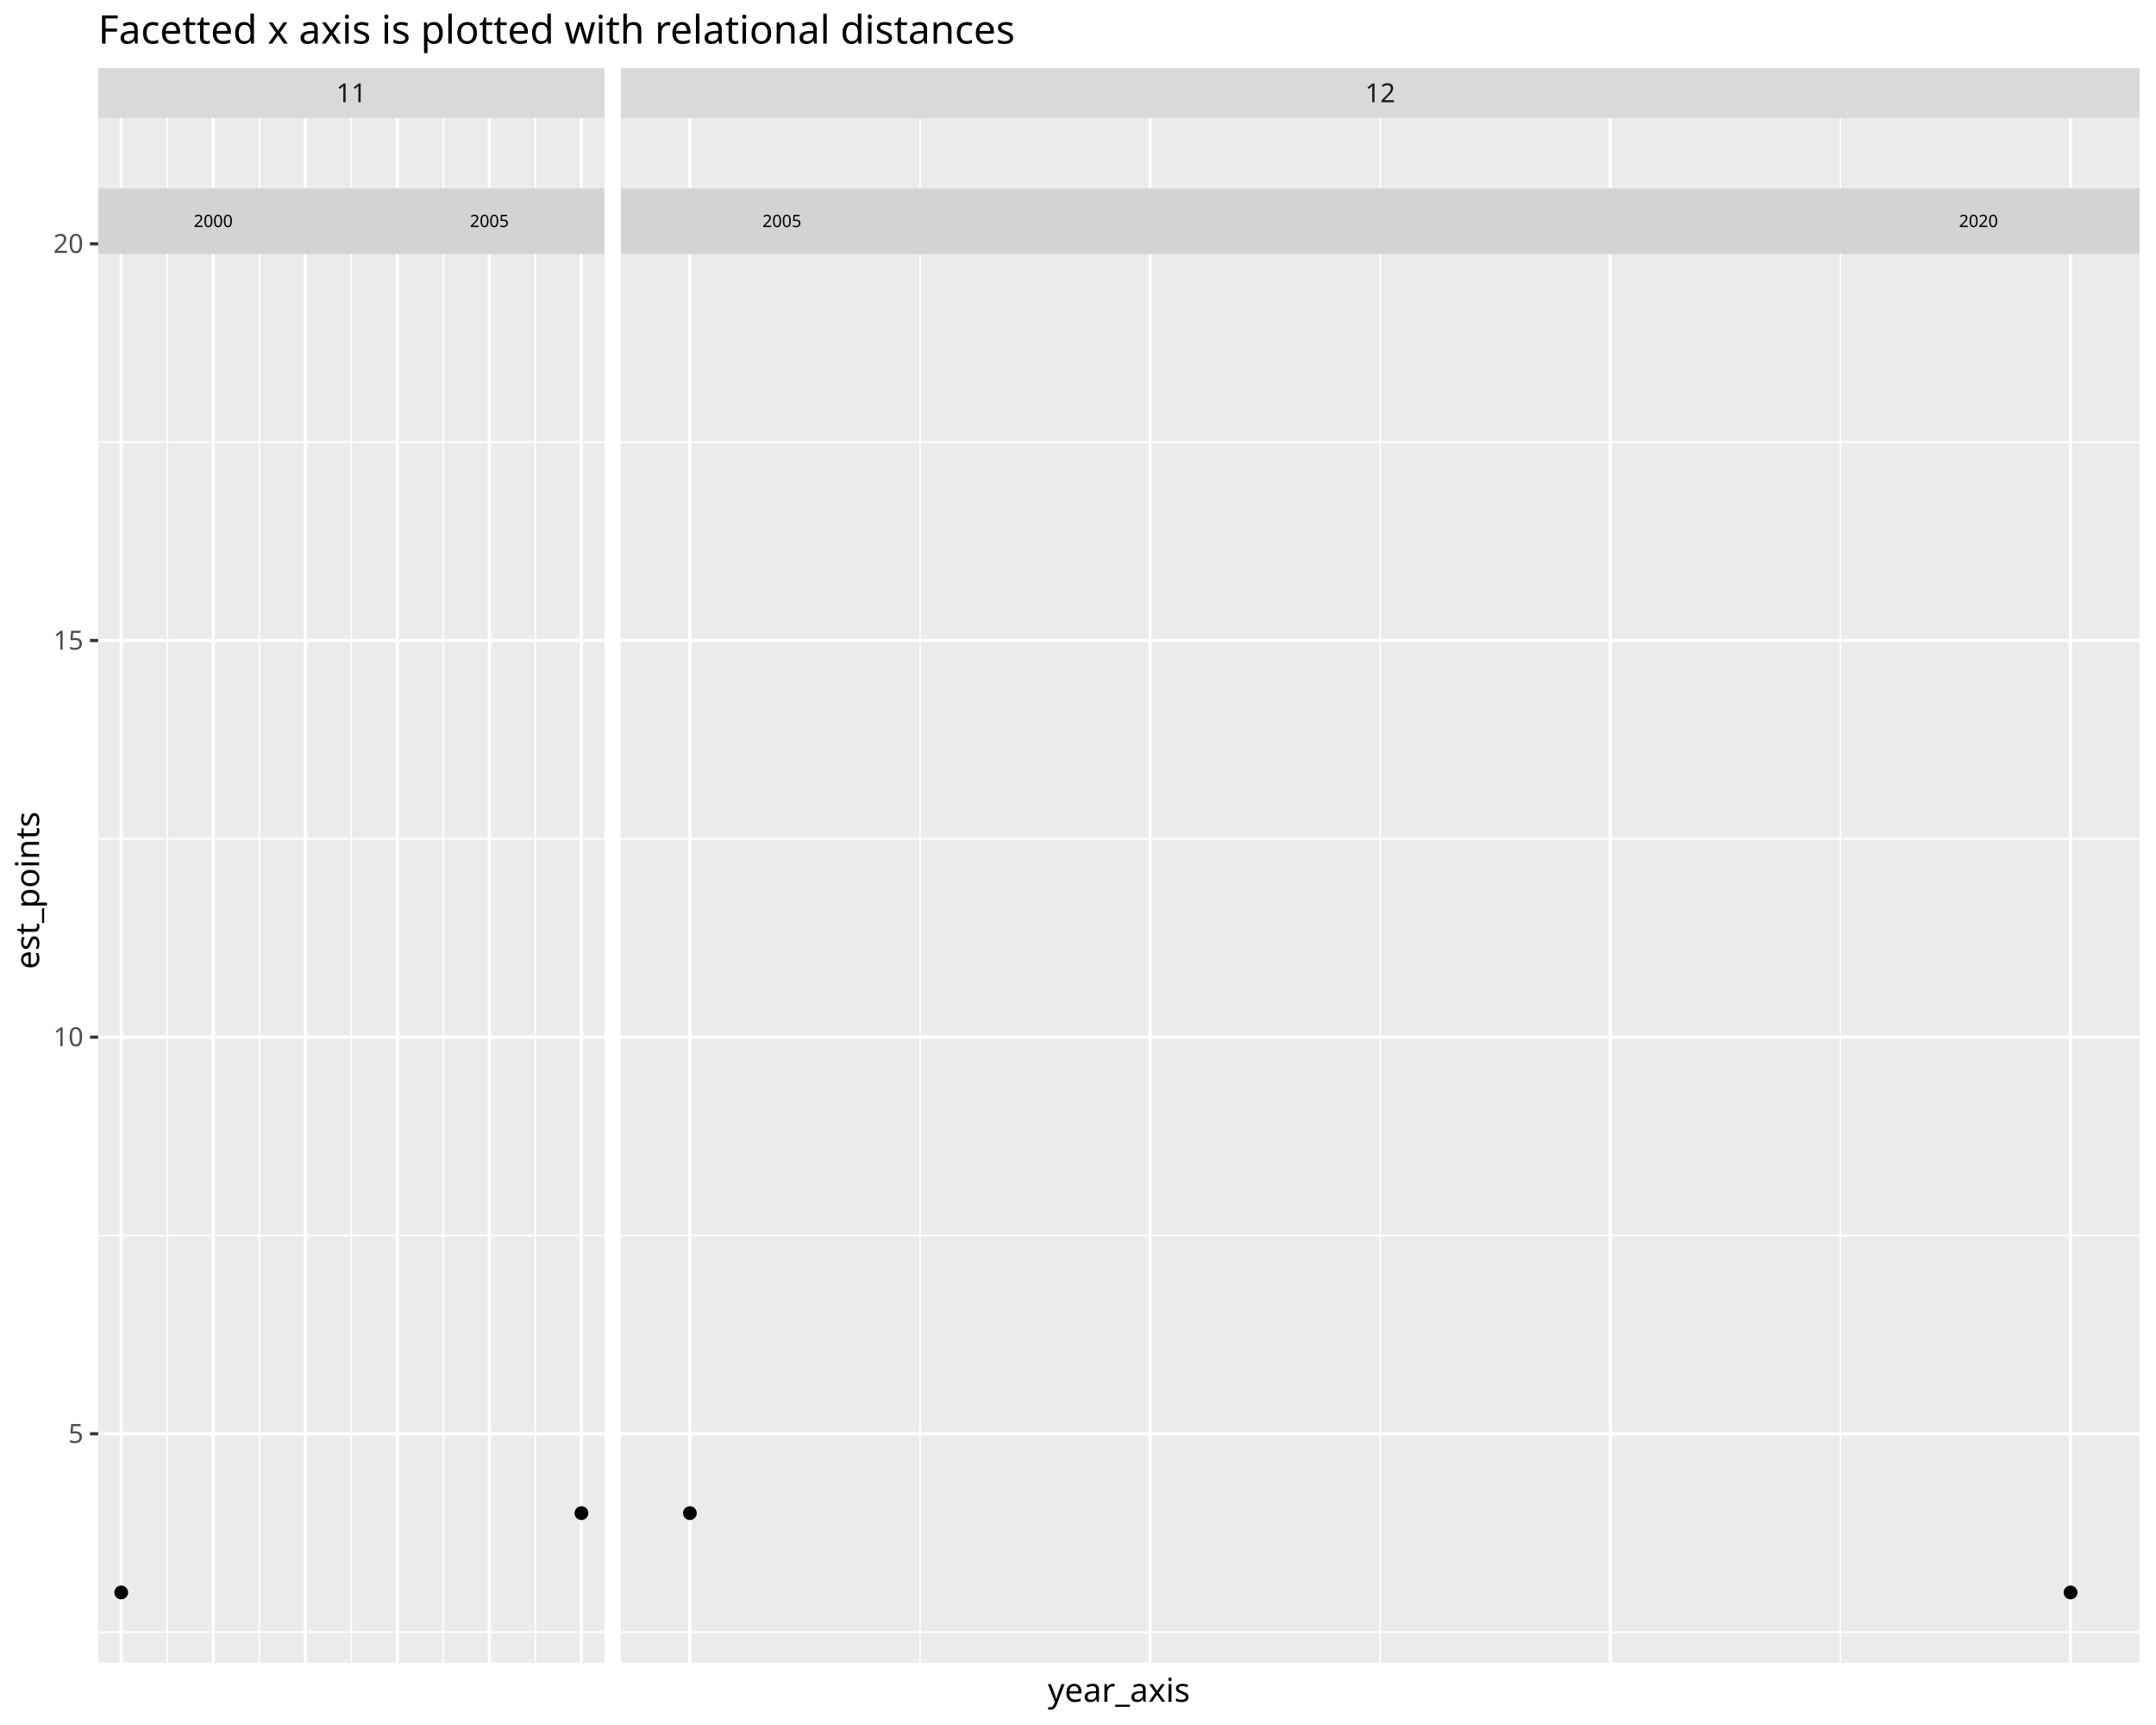
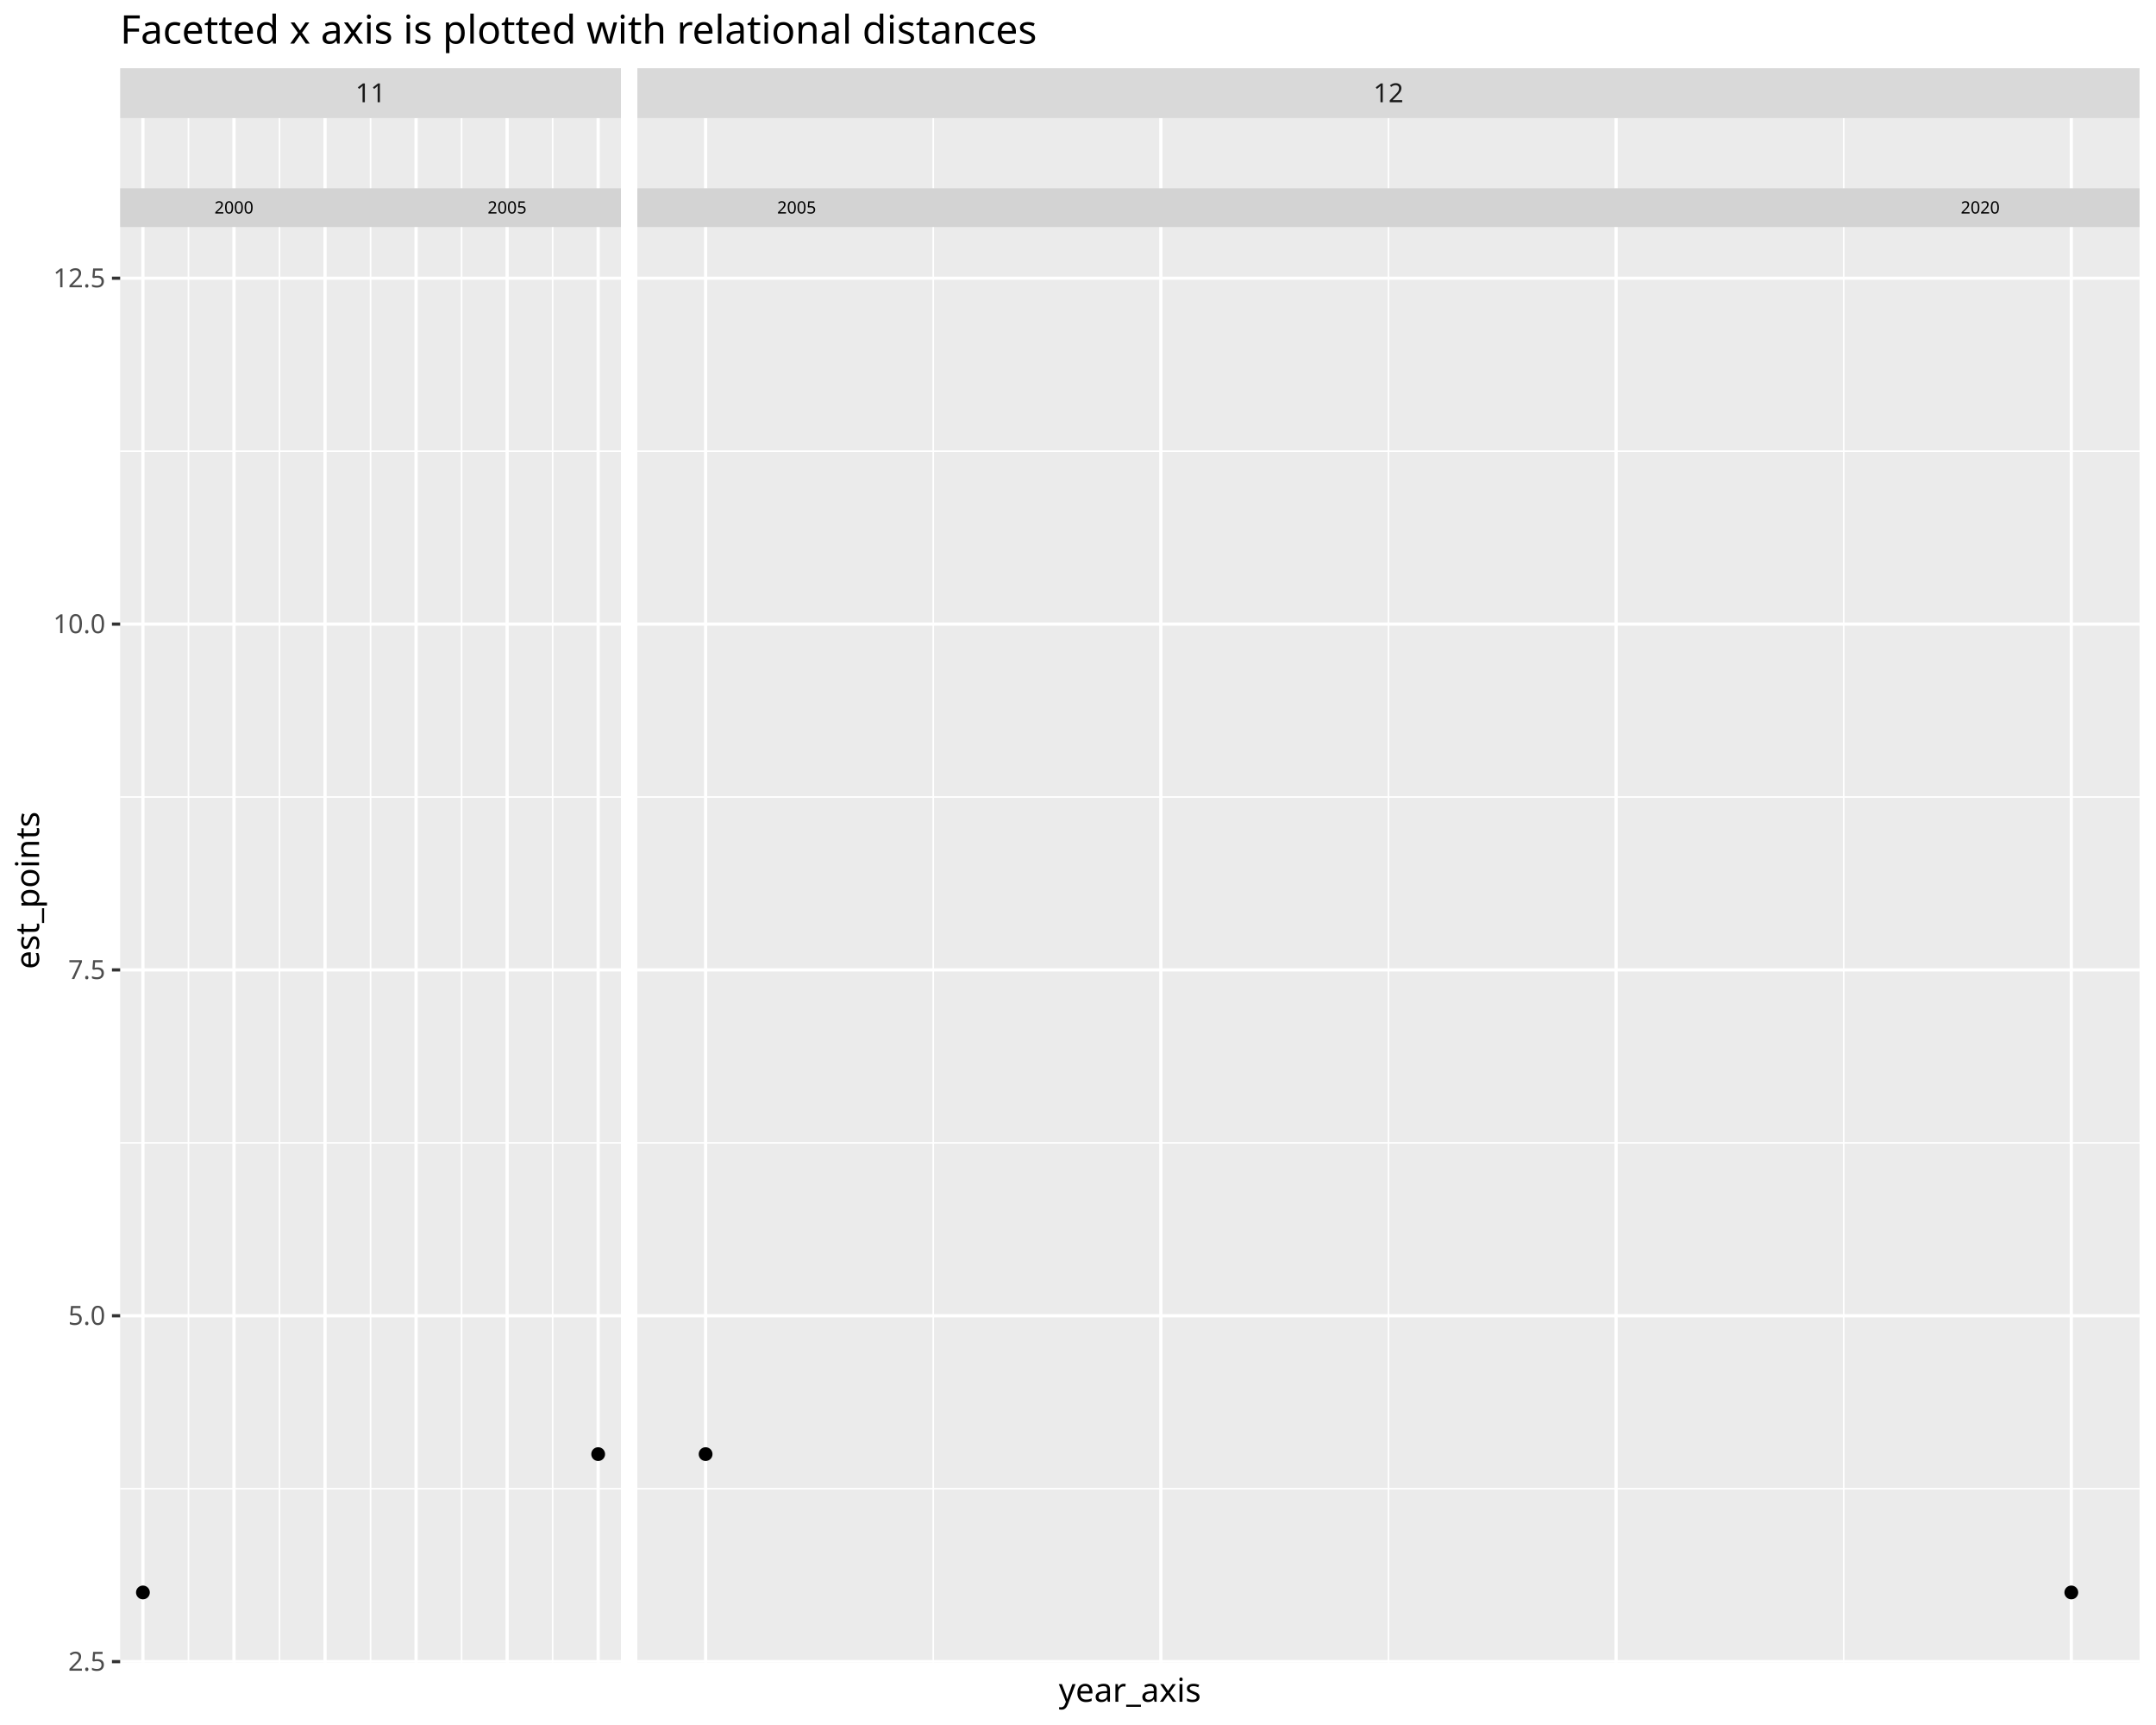
<svg xmlns="http://www.w3.org/2000/svg" class="svglite" data-engine-version="2.0" width="720.00pt" height="576.00pt" viewBox="0 0 720.00 576.00">
  <defs>
    <style type="text/css">
    .svglite line, .svglite polyline, .svglite polygon, .svglite path, .svglite rect, .svglite circle {
      fill: none;
      stroke: #000000;
      stroke-linecap: round;
      stroke-linejoin: round;
      stroke-miterlimit: 10.00;
    }
  </style>
  </defs>
  <rect width="100%" height="100%" style="stroke: none; fill: #FFFFFF;" />
  <defs>
    <clipPath id="cpMC4wMHw3MjAuMDB8MC4wMHw1NzYuMDA=">
      <rect x="0.00" y="0.00" width="720.00" height="576.00" />
    </clipPath>
  </defs>
  <g clip-path="url(#cpMC4wMHw3MjAuMDB8MC4wMHw1NzYuMDA=)">
    <rect x="0.00" y="0.00" width="720.00" height="576.00" style="stroke-width: 1.07; stroke: #FFFFFF; fill: #FFFFFF;" />
  </g>
  <defs>
-     <clipPath id="cpMzIuNzl8MjAxLjg2fDM5LjQzfDU1NS4xOQ==">
-       <rect x="32.79" y="39.43" width="169.06" height="515.75" />
+     <clipPath id="cpNDAuMTN8MjA3LjM2fDM5LjQzfDU1NS4xOQ==">
+       <rect x="40.13" y="39.43" width="167.23" height="515.75" />
    </clipPath>
  </defs>
-   <g clip-path="url(#cpMzIuNzl8MjAxLjg2fDM5LjQzfDU1NS4xOQ==)">
-     <rect x="32.79" y="39.43" width="169.06" height="515.75" style="stroke-width: 1.07; stroke: none; fill: #EBEBEB;" />
-     <polyline points="32.79,544.99 201.86,544.99 " style="stroke-width: 0.53; stroke: #FFFFFF; stroke-linecap: butt;" />
-     <polyline points="32.79,412.54 201.86,412.54 " style="stroke-width: 0.53; stroke: #FFFFFF; stroke-linecap: butt;" />
-     <polyline points="32.79,280.09 201.86,280.09 " style="stroke-width: 0.53; stroke: #FFFFFF; stroke-linecap: butt;" />
-     <polyline points="32.79,147.64 201.86,147.64 " style="stroke-width: 0.53; stroke: #FFFFFF; stroke-linecap: butt;" />
-     <polyline points="55.85,555.19 55.85,39.43 " style="stroke-width: 0.53; stroke: #FFFFFF; stroke-linecap: butt;" />
-     <polyline points="86.59,555.19 86.59,39.43 " style="stroke-width: 0.53; stroke: #FFFFFF; stroke-linecap: butt;" />
-     <polyline points="117.32,555.19 117.32,39.43 " style="stroke-width: 0.53; stroke: #FFFFFF; stroke-linecap: butt;" />
-     <polyline points="148.06,555.19 148.06,39.43 " style="stroke-width: 0.53; stroke: #FFFFFF; stroke-linecap: butt;" />
-     <polyline points="178.80,555.19 178.80,39.43 " style="stroke-width: 0.53; stroke: #FFFFFF; stroke-linecap: butt;" />
-     <polyline points="32.79,478.76 201.86,478.76 " style="stroke-width: 1.07; stroke: #FFFFFF; stroke-linecap: butt;" />
-     <polyline points="32.79,346.32 201.86,346.32 " style="stroke-width: 1.07; stroke: #FFFFFF; stroke-linecap: butt;" />
-     <polyline points="32.79,213.87 201.86,213.87 " style="stroke-width: 1.07; stroke: #FFFFFF; stroke-linecap: butt;" />
-     <polyline points="32.79,81.42 201.86,81.42 " style="stroke-width: 1.07; stroke: #FFFFFF; stroke-linecap: butt;" />
-     <polyline points="40.48,555.19 40.48,39.43 " style="stroke-width: 1.07; stroke: #FFFFFF; stroke-linecap: butt;" />
-     <polyline points="71.22,555.19 71.22,39.43 " style="stroke-width: 1.07; stroke: #FFFFFF; stroke-linecap: butt;" />
-     <polyline points="101.96,555.19 101.96,39.43 " style="stroke-width: 1.07; stroke: #FFFFFF; stroke-linecap: butt;" />
-     <polyline points="132.69,555.19 132.69,39.43 " style="stroke-width: 1.07; stroke: #FFFFFF; stroke-linecap: butt;" />
-     <polyline points="163.43,555.19 163.43,39.43 " style="stroke-width: 1.07; stroke: #FFFFFF; stroke-linecap: butt;" />
-     <polyline points="194.17,555.19 194.17,39.43 " style="stroke-width: 1.07; stroke: #FFFFFF; stroke-linecap: butt;" />
-     <circle cx="40.48" cy="531.74" r="1.95" style="stroke-width: 0.71; fill: #000000;" />
-     <circle cx="194.17" cy="505.25" r="1.95" style="stroke-width: 0.71; fill: #000000;" />
-     <rect x="32.79" y="62.88" width="169.06" height="21.93" style="stroke-width: 1.07; stroke: none; stroke-linecap: butt; stroke-linejoin: miter; fill: #D3D3D3;" />
-     <text x="71.22" y="75.80" text-anchor="middle" style="font-size: 5.69px; font-family: sans;" textLength="12.66px" lengthAdjust="spacingAndGlyphs">2000</text>
-     <text x="163.43" y="75.80" text-anchor="middle" style="font-size: 5.69px; font-family: sans;" textLength="12.66px" lengthAdjust="spacingAndGlyphs">2005</text>
+   <g clip-path="url(#cpNDAuMTN8MjA3LjM2fDM5LjQzfDU1NS4xOQ==)">
+     <rect x="40.13" y="39.43" width="167.23" height="515.75" style="stroke-width: 1.07; stroke: none; fill: #EBEBEB;" />
+     <polyline points="40.13,497.10 207.36,497.10 " style="stroke-width: 0.53; stroke: #FFFFFF; stroke-linecap: butt;" />
+     <polyline points="40.13,381.61 207.36,381.61 " style="stroke-width: 0.53; stroke: #FFFFFF; stroke-linecap: butt;" />
+     <polyline points="40.13,266.13 207.36,266.13 " style="stroke-width: 0.53; stroke: #FFFFFF; stroke-linecap: butt;" />
+     <polyline points="40.13,150.65 207.36,150.65 " style="stroke-width: 0.53; stroke: #FFFFFF; stroke-linecap: butt;" />
+     <polyline points="62.94,555.19 62.94,39.43 " style="stroke-width: 0.53; stroke: #FFFFFF; stroke-linecap: butt;" />
+     <polyline points="93.34,555.19 93.34,39.43 " style="stroke-width: 0.53; stroke: #FFFFFF; stroke-linecap: butt;" />
+     <polyline points="123.75,555.19 123.75,39.43 " style="stroke-width: 0.53; stroke: #FFFFFF; stroke-linecap: butt;" />
+     <polyline points="154.15,555.19 154.15,39.43 " style="stroke-width: 0.53; stroke: #FFFFFF; stroke-linecap: butt;" />
+     <polyline points="184.56,555.19 184.56,39.43 " style="stroke-width: 0.53; stroke: #FFFFFF; stroke-linecap: butt;" />
+     <polyline points="40.13,554.84 207.36,554.84 " style="stroke-width: 1.07; stroke: #FFFFFF; stroke-linecap: butt;" />
+     <polyline points="40.13,439.36 207.36,439.36 " style="stroke-width: 1.07; stroke: #FFFFFF; stroke-linecap: butt;" />
+     <polyline points="40.13,323.87 207.36,323.87 " style="stroke-width: 1.07; stroke: #FFFFFF; stroke-linecap: butt;" />
+     <polyline points="40.13,208.39 207.36,208.39 " style="stroke-width: 1.07; stroke: #FFFFFF; stroke-linecap: butt;" />
+     <polyline points="40.13,92.90 207.36,92.90 " style="stroke-width: 1.07; stroke: #FFFFFF; stroke-linecap: butt;" />
+     <polyline points="47.73,555.19 47.73,39.43 " style="stroke-width: 1.07; stroke: #FFFFFF; stroke-linecap: butt;" />
+     <polyline points="78.14,555.19 78.14,39.43 " style="stroke-width: 1.07; stroke: #FFFFFF; stroke-linecap: butt;" />
+     <polyline points="108.54,555.19 108.54,39.43 " style="stroke-width: 1.07; stroke: #FFFFFF; stroke-linecap: butt;" />
+     <polyline points="138.95,555.19 138.95,39.43 " style="stroke-width: 1.07; stroke: #FFFFFF; stroke-linecap: butt;" />
+     <polyline points="169.35,555.19 169.35,39.43 " style="stroke-width: 1.07; stroke: #FFFFFF; stroke-linecap: butt;" />
+     <polyline points="199.76,555.19 199.76,39.43 " style="stroke-width: 1.07; stroke: #FFFFFF; stroke-linecap: butt;" />
+     <circle cx="47.73" cy="531.74" r="1.95" style="stroke-width: 0.71; fill: #000000;" />
+     <circle cx="199.76" cy="485.55" r="1.95" style="stroke-width: 0.71; fill: #000000;" />
+     <rect x="40.13" y="62.88" width="167.23" height="12.93" style="stroke-width: 1.07; stroke: none; stroke-linecap: butt; stroke-linejoin: miter; fill: #D3D3D3;" />
+     <text x="78.14" y="71.30" text-anchor="middle" style="font-size: 5.69px; font-family: sans;" textLength="12.66px" lengthAdjust="spacingAndGlyphs">2000</text>
+     <text x="169.35" y="71.30" text-anchor="middle" style="font-size: 5.69px; font-family: sans;" textLength="12.66px" lengthAdjust="spacingAndGlyphs">2005</text>
  </g>
  <g clip-path="url(#cpMC4wMHw3MjAuMDB8MC4wMHw1NzYuMDA=)">
</g>
  <defs>
-     <clipPath id="cpMjA3LjMzfDcxNC41MnwzOS40M3w1NTUuMTk=">
-       <rect x="207.33" y="39.43" width="507.19" height="515.75" />
+     <clipPath id="cpMjEyLjg0fDcxNC41MnwzOS40M3w1NTUuMTk=">
+       <rect x="212.84" y="39.43" width="501.68" height="515.75" />
    </clipPath>
  </defs>
-   <g clip-path="url(#cpMjA3LjMzfDcxNC41MnwzOS40M3w1NTUuMTk=)">
-     <rect x="207.33" y="39.43" width="507.19" height="515.75" style="stroke-width: 1.07; stroke: none; fill: #EBEBEB;" />
-     <polyline points="207.33,544.99 714.52,544.99 " style="stroke-width: 0.53; stroke: #FFFFFF; stroke-linecap: butt;" />
-     <polyline points="207.33,412.54 714.52,412.54 " style="stroke-width: 0.53; stroke: #FFFFFF; stroke-linecap: butt;" />
-     <polyline points="207.33,280.09 714.52,280.09 " style="stroke-width: 0.53; stroke: #FFFFFF; stroke-linecap: butt;" />
-     <polyline points="207.33,147.64 714.52,147.64 " style="stroke-width: 0.53; stroke: #FFFFFF; stroke-linecap: butt;" />
-     <polyline points="307.24,555.19 307.24,39.43 " style="stroke-width: 0.53; stroke: #FFFFFF; stroke-linecap: butt;" />
-     <polyline points="460.93,555.19 460.93,39.43 " style="stroke-width: 0.53; stroke: #FFFFFF; stroke-linecap: butt;" />
-     <polyline points="614.62,555.19 614.62,39.43 " style="stroke-width: 0.53; stroke: #FFFFFF; stroke-linecap: butt;" />
-     <polyline points="207.33,478.76 714.52,478.76 " style="stroke-width: 1.07; stroke: #FFFFFF; stroke-linecap: butt;" />
-     <polyline points="207.33,346.32 714.52,346.32 " style="stroke-width: 1.07; stroke: #FFFFFF; stroke-linecap: butt;" />
-     <polyline points="207.33,213.87 714.52,213.87 " style="stroke-width: 1.07; stroke: #FFFFFF; stroke-linecap: butt;" />
-     <polyline points="207.33,81.42 714.52,81.42 " style="stroke-width: 1.07; stroke: #FFFFFF; stroke-linecap: butt;" />
-     <polyline points="230.39,555.19 230.39,39.43 " style="stroke-width: 1.07; stroke: #FFFFFF; stroke-linecap: butt;" />
-     <polyline points="384.08,555.19 384.08,39.43 " style="stroke-width: 1.07; stroke: #FFFFFF; stroke-linecap: butt;" />
-     <polyline points="537.77,555.19 537.77,39.43 " style="stroke-width: 1.07; stroke: #FFFFFF; stroke-linecap: butt;" />
-     <polyline points="691.47,555.19 691.47,39.43 " style="stroke-width: 1.07; stroke: #FFFFFF; stroke-linecap: butt;" />
-     <circle cx="230.39" cy="505.25" r="1.95" style="stroke-width: 0.71; fill: #000000;" />
-     <circle cx="691.47" cy="531.74" r="1.95" style="stroke-width: 0.71; fill: #000000;" />
-     <rect x="207.33" y="62.88" width="507.19" height="21.93" style="stroke-width: 1.07; stroke: none; stroke-linecap: butt; stroke-linejoin: miter; fill: #D3D3D3;" />
-     <text x="261.13" y="75.80" text-anchor="middle" style="font-size: 5.69px; font-family: sans;" textLength="12.66px" lengthAdjust="spacingAndGlyphs">2005</text>
-     <text x="660.73" y="75.80" text-anchor="middle" style="font-size: 5.69px; font-family: sans;" textLength="12.66px" lengthAdjust="spacingAndGlyphs">2020</text>
+   <g clip-path="url(#cpMjEyLjg0fDcxNC41MnwzOS40M3w1NTUuMTk=)">
+     <rect x="212.84" y="39.43" width="501.68" height="515.75" style="stroke-width: 1.07; stroke: none; fill: #EBEBEB;" />
+     <polyline points="212.84,497.10 714.52,497.10 " style="stroke-width: 0.53; stroke: #FFFFFF; stroke-linecap: butt;" />
+     <polyline points="212.84,381.61 714.52,381.61 " style="stroke-width: 0.53; stroke: #FFFFFF; stroke-linecap: butt;" />
+     <polyline points="212.84,266.13 714.52,266.13 " style="stroke-width: 0.53; stroke: #FFFFFF; stroke-linecap: butt;" />
+     <polyline points="212.84,150.65 714.52,150.65 " style="stroke-width: 0.53; stroke: #FFFFFF; stroke-linecap: butt;" />
+     <polyline points="311.66,555.19 311.66,39.43 " style="stroke-width: 0.53; stroke: #FFFFFF; stroke-linecap: butt;" />
+     <polyline points="463.68,555.19 463.68,39.43 " style="stroke-width: 0.53; stroke: #FFFFFF; stroke-linecap: butt;" />
+     <polyline points="615.70,555.19 615.70,39.43 " style="stroke-width: 0.53; stroke: #FFFFFF; stroke-linecap: butt;" />
+     <polyline points="212.84,554.84 714.52,554.84 " style="stroke-width: 1.07; stroke: #FFFFFF; stroke-linecap: butt;" />
+     <polyline points="212.84,439.36 714.52,439.36 " style="stroke-width: 1.07; stroke: #FFFFFF; stroke-linecap: butt;" />
+     <polyline points="212.84,323.87 714.52,323.87 " style="stroke-width: 1.07; stroke: #FFFFFF; stroke-linecap: butt;" />
+     <polyline points="212.84,208.39 714.52,208.39 " style="stroke-width: 1.07; stroke: #FFFFFF; stroke-linecap: butt;" />
+     <polyline points="212.84,92.90 714.52,92.90 " style="stroke-width: 1.07; stroke: #FFFFFF; stroke-linecap: butt;" />
+     <polyline points="235.64,555.19 235.64,39.43 " style="stroke-width: 1.07; stroke: #FFFFFF; stroke-linecap: butt;" />
+     <polyline points="387.67,555.19 387.67,39.43 " style="stroke-width: 1.07; stroke: #FFFFFF; stroke-linecap: butt;" />
+     <polyline points="539.69,555.19 539.69,39.43 " style="stroke-width: 1.07; stroke: #FFFFFF; stroke-linecap: butt;" />
+     <polyline points="691.72,555.19 691.72,39.43 " style="stroke-width: 1.07; stroke: #FFFFFF; stroke-linecap: butt;" />
+     <circle cx="235.64" cy="485.55" r="1.95" style="stroke-width: 0.71; fill: #000000;" />
+     <circle cx="691.72" cy="531.74" r="1.95" style="stroke-width: 0.71; fill: #000000;" />
+     <rect x="212.84" y="62.88" width="501.68" height="12.93" style="stroke-width: 1.07; stroke: none; stroke-linecap: butt; stroke-linejoin: miter; fill: #D3D3D3;" />
+     <text x="266.05" y="71.30" text-anchor="middle" style="font-size: 5.69px; font-family: sans;" textLength="12.66px" lengthAdjust="spacingAndGlyphs">2005</text>
+     <text x="661.31" y="71.30" text-anchor="middle" style="font-size: 5.69px; font-family: sans;" textLength="12.66px" lengthAdjust="spacingAndGlyphs">2020</text>
  </g>
  <g clip-path="url(#cpMC4wMHw3MjAuMDB8MC4wMHw1NzYuMDA=)">
</g>
  <defs>
-     <clipPath id="cpMzIuNzl8MjAxLjg2fDIyLjc4fDM5LjQz">
-       <rect x="32.79" y="22.78" width="169.06" height="16.65" />
+     <clipPath id="cpNDAuMTN8MjA3LjM2fDIyLjc4fDM5LjQz">
+       <rect x="40.13" y="22.78" width="167.23" height="16.65" />
    </clipPath>
  </defs>
-   <g clip-path="url(#cpMzIuNzl8MjAxLjg2fDIyLjc4fDM5LjQz)">
-     <rect x="32.79" y="22.78" width="169.06" height="16.65" style="stroke-width: 1.07; stroke: none; fill: #D9D9D9;" />
-     <text x="117.32" y="34.14" text-anchor="middle" style="font-size: 8.80px; fill: #1A1A1A; font-family: sans;" textLength="9.79px" lengthAdjust="spacingAndGlyphs">11</text>
+   <g clip-path="url(#cpNDAuMTN8MjA3LjM2fDIyLjc4fDM5LjQz)">
+     <rect x="40.13" y="22.78" width="167.23" height="16.65" style="stroke-width: 1.07; stroke: none; fill: #D9D9D9;" />
+     <text x="123.75" y="34.14" text-anchor="middle" style="font-size: 8.80px; fill: #1A1A1A; font-family: sans;" textLength="9.79px" lengthAdjust="spacingAndGlyphs">11</text>
  </g>
  <g clip-path="url(#cpMC4wMHw3MjAuMDB8MC4wMHw1NzYuMDA=)">
</g>
  <defs>
-     <clipPath id="cpMjA3LjMzfDcxNC41MnwyMi43OHwzOS40Mw==">
-       <rect x="207.33" y="22.78" width="507.19" height="16.65" />
+     <clipPath id="cpMjEyLjg0fDcxNC41MnwyMi43OHwzOS40Mw==">
+       <rect x="212.84" y="22.78" width="501.68" height="16.65" />
    </clipPath>
  </defs>
-   <g clip-path="url(#cpMjA3LjMzfDcxNC41MnwyMi43OHwzOS40Mw==)">
-     <rect x="207.33" y="22.78" width="507.19" height="16.65" style="stroke-width: 1.07; stroke: none; fill: #D9D9D9;" />
-     <text x="460.93" y="34.14" text-anchor="middle" style="font-size: 8.80px; fill: #1A1A1A; font-family: sans;" textLength="9.79px" lengthAdjust="spacingAndGlyphs">12</text>
+   <g clip-path="url(#cpMjEyLjg0fDcxNC41MnwyMi43OHwzOS40Mw==)">
+     <rect x="212.84" y="22.78" width="501.68" height="16.65" style="stroke-width: 1.07; stroke: none; fill: #D9D9D9;" />
+     <text x="463.68" y="34.14" text-anchor="middle" style="font-size: 8.80px; fill: #1A1A1A; font-family: sans;" textLength="9.79px" lengthAdjust="spacingAndGlyphs">12</text>
  </g>
  <g clip-path="url(#cpMC4wMHw3MjAuMDB8MC4wMHw1NzYuMDA=)">
-     <text x="27.86" y="481.79" text-anchor="end" style="font-size: 8.80px; fill: #4D4D4D; font-family: sans;" textLength="4.89px" lengthAdjust="spacingAndGlyphs">5</text>
-     <text x="27.86" y="349.34" text-anchor="end" style="font-size: 8.80px; fill: #4D4D4D; font-family: sans;" textLength="9.79px" lengthAdjust="spacingAndGlyphs">10</text>
-     <text x="27.86" y="216.90" text-anchor="end" style="font-size: 8.80px; fill: #4D4D4D; font-family: sans;" textLength="9.79px" lengthAdjust="spacingAndGlyphs">15</text>
-     <text x="27.86" y="84.45" text-anchor="end" style="font-size: 8.80px; fill: #4D4D4D; font-family: sans;" textLength="9.79px" lengthAdjust="spacingAndGlyphs">20</text>
-     <polyline points="30.05,478.76 32.79,478.76 " style="stroke-width: 1.07; stroke: #333333; stroke-linecap: butt;" />
-     <polyline points="30.05,346.32 32.79,346.32 " style="stroke-width: 1.07; stroke: #333333; stroke-linecap: butt;" />
-     <polyline points="30.05,213.87 32.79,213.87 " style="stroke-width: 1.07; stroke: #333333; stroke-linecap: butt;" />
-     <polyline points="30.05,81.42 32.79,81.42 " style="stroke-width: 1.07; stroke: #333333; stroke-linecap: butt;" />
-     <text x="373.66" y="568.24" text-anchor="middle" style="font-size: 11.00px; font-family: sans;" textLength="47.09px" lengthAdjust="spacingAndGlyphs">year_axis</text>
+     <text x="35.20" y="557.87" text-anchor="end" style="font-size: 8.80px; fill: #4D4D4D; font-family: sans;" textLength="12.23px" lengthAdjust="spacingAndGlyphs">2.5</text>
+     <text x="35.20" y="442.38" text-anchor="end" style="font-size: 8.80px; fill: #4D4D4D; font-family: sans;" textLength="12.23px" lengthAdjust="spacingAndGlyphs">5.0</text>
+     <text x="35.20" y="326.90" text-anchor="end" style="font-size: 8.80px; fill: #4D4D4D; font-family: sans;" textLength="12.23px" lengthAdjust="spacingAndGlyphs">7.5</text>
+     <text x="35.20" y="211.42" text-anchor="end" style="font-size: 8.80px; fill: #4D4D4D; font-family: sans;" textLength="17.13px" lengthAdjust="spacingAndGlyphs">10.0</text>
+     <text x="35.20" y="95.93" text-anchor="end" style="font-size: 8.80px; fill: #4D4D4D; font-family: sans;" textLength="17.13px" lengthAdjust="spacingAndGlyphs">12.5</text>
+     <polyline points="37.39,554.84 40.13,554.84 " style="stroke-width: 1.07; stroke: #333333; stroke-linecap: butt;" />
+     <polyline points="37.39,439.36 40.13,439.36 " style="stroke-width: 1.07; stroke: #333333; stroke-linecap: butt;" />
+     <polyline points="37.39,323.87 40.13,323.87 " style="stroke-width: 1.07; stroke: #333333; stroke-linecap: butt;" />
+     <polyline points="37.39,208.39 40.13,208.39 " style="stroke-width: 1.07; stroke: #333333; stroke-linecap: butt;" />
+     <polyline points="37.39,92.90 40.13,92.90 " style="stroke-width: 1.07; stroke: #333333; stroke-linecap: butt;" />
+     <text x="377.33" y="568.24" text-anchor="middle" style="font-size: 11.00px; font-family: sans;" textLength="47.09px" lengthAdjust="spacingAndGlyphs">year_axis</text>
    <text transform="translate(13.05,297.31) rotate(-90)" text-anchor="middle" style="font-size: 11.00px; font-family: sans;" textLength="50.15px" lengthAdjust="spacingAndGlyphs">est_points</text>
-     <text x="32.79" y="14.56" style="font-size: 13.20px; font-family: sans;" textLength="289.11px" lengthAdjust="spacingAndGlyphs">Facetted x axis is plotted with relational distances</text>
+     <text x="40.13" y="14.56" style="font-size: 13.20px; font-family: sans;" textLength="289.11px" lengthAdjust="spacingAndGlyphs">Facetted x axis is plotted with relational distances</text>
  </g>
</svg>
